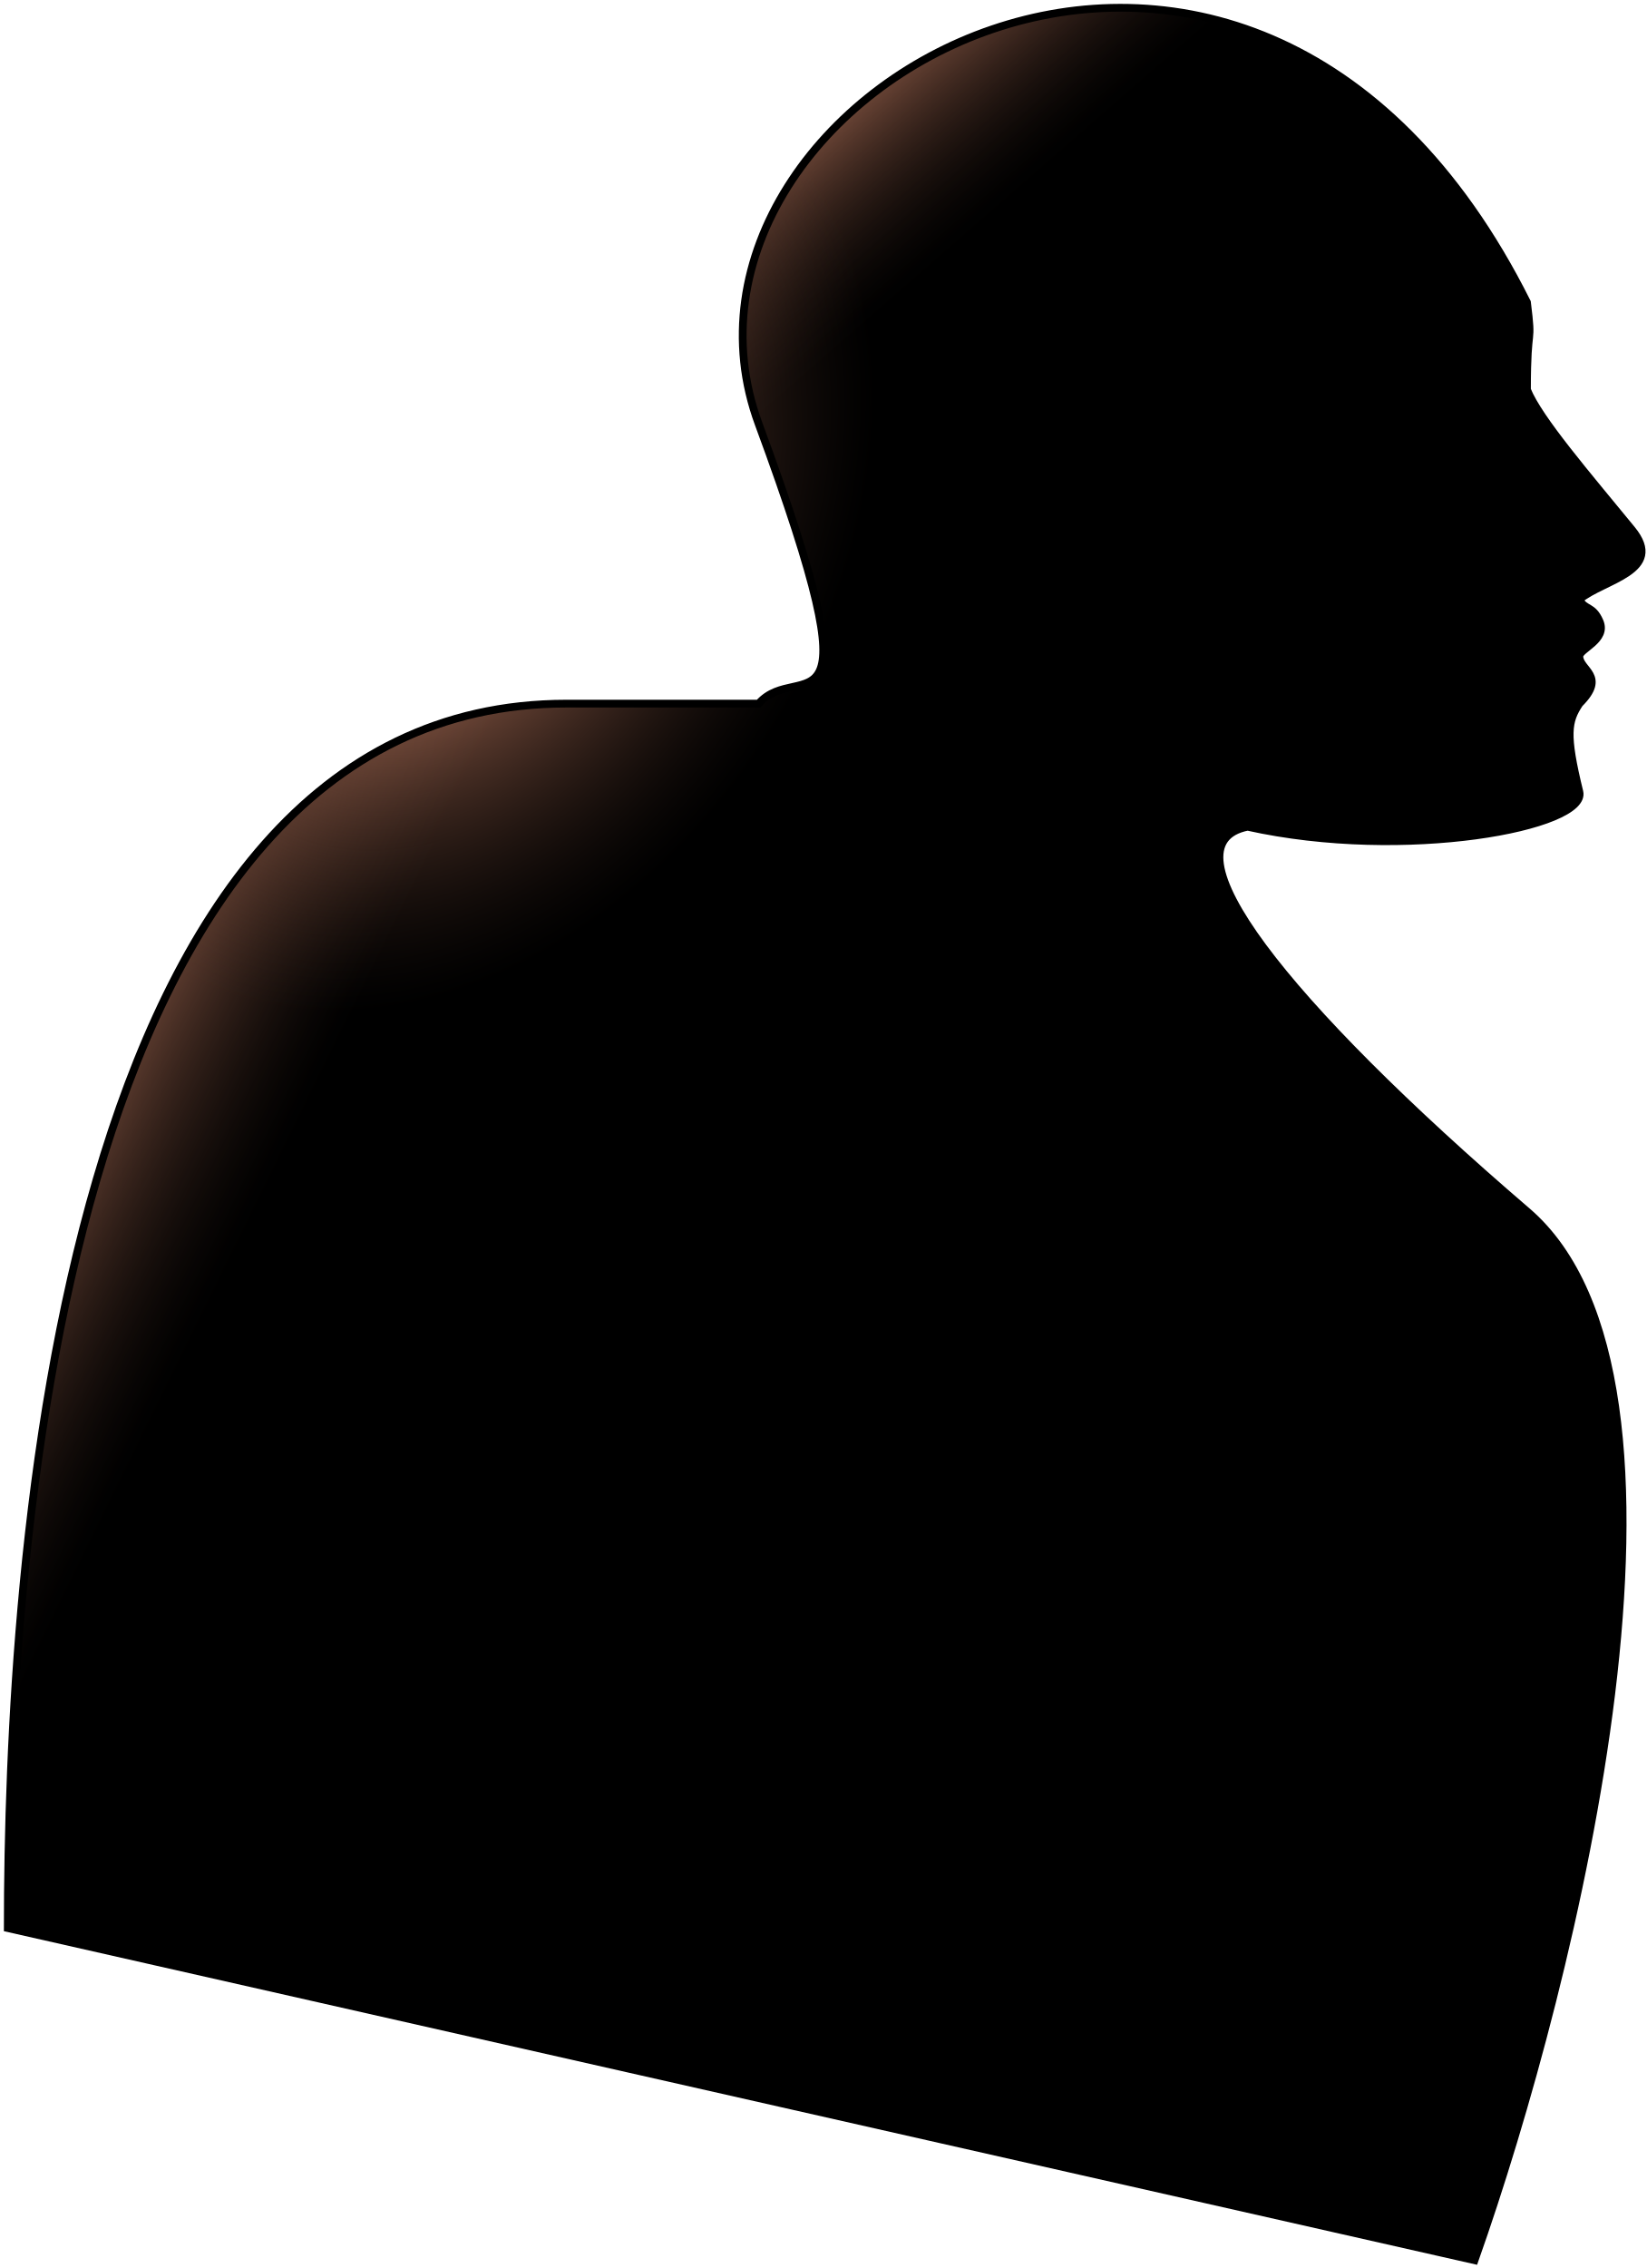
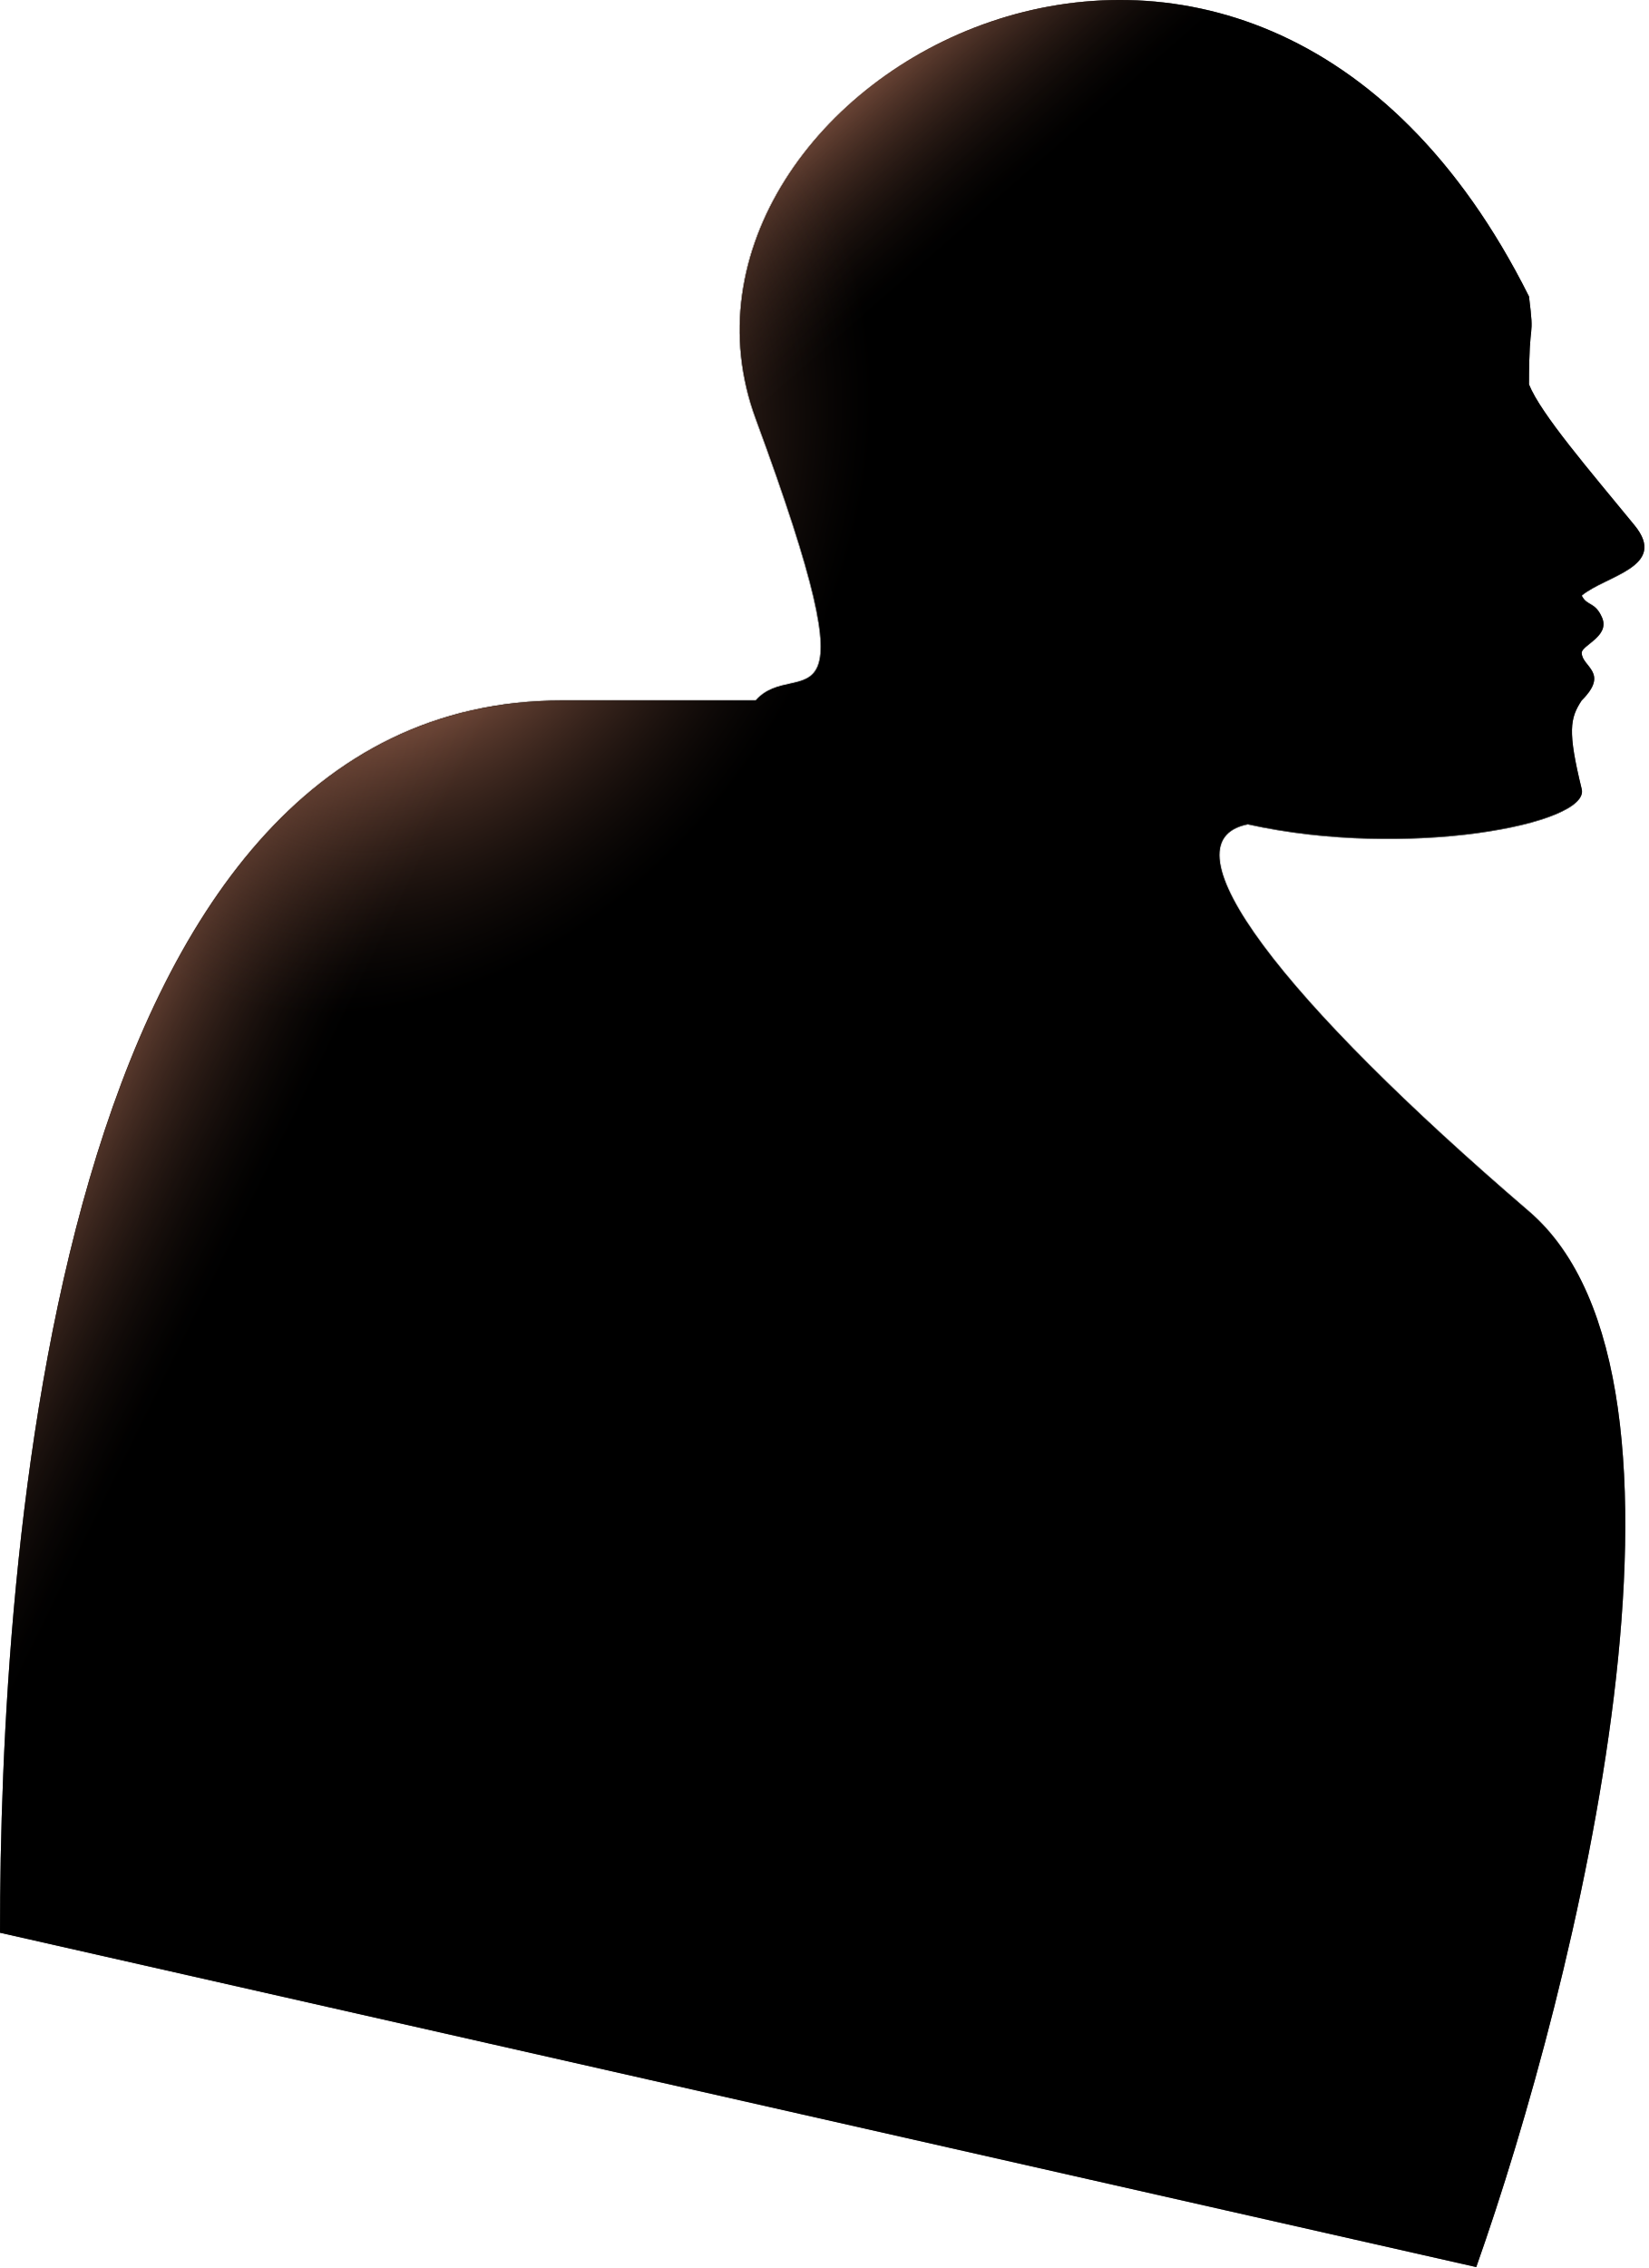
- <svg xmlns="http://www.w3.org/2000/svg" width="212" height="292" viewBox="0 0 212 292" fill="none">
-   <path d="M97.704 54.578C113.448 97.246 102.951 84.588 97.704 90.59H72.963C7.551 90.59 1 201.322 1 248.236L189.904 291C202.647 254.988 221.838 177.564 196.651 155.957C165.168 128.948 149.425 108.692 160.669 106.441C180.908 110.942 204.5 106.441 203.397 101.94C201.574 94.5 201.898 92.873 203.397 90.59C207 87 203.397 86.301 203.397 84.5C203.397 83.534 207.032 82.393 206 80C205.109 77.933 204.092 78.573 203.397 77.182C206.479 74.606 214.52 73.523 210.144 68.179C204.442 61.215 198.15 53.924 196.651 50.173C196.651 41.17 197.4 44.954 196.651 38.92C160.667 -33.017 81.959 11.911 97.704 54.578Z" fill="black" />
-   <path d="M97.704 54.578C113.448 97.246 102.951 84.588 97.704 90.59H72.963C7.551 90.59 1 201.322 1 248.236L189.904 291C202.647 254.988 221.838 177.564 196.651 155.957C165.168 128.948 149.425 108.692 160.669 106.441C180.908 110.942 204.5 106.441 203.397 101.94C201.574 94.5 201.898 92.873 203.397 90.59C207 87 203.397 86.301 203.397 84.5C203.397 83.534 207.032 82.393 206 80C205.109 77.933 204.092 78.573 203.397 77.182C206.479 74.606 214.52 73.523 210.144 68.179C204.442 61.215 198.15 53.924 196.651 50.173C196.651 41.17 197.4 44.954 196.651 38.92C160.667 -33.017 81.959 11.911 97.704 54.578Z" fill="url(#paint0_linear)" />
-   <path d="M97.704 54.578C113.448 97.246 102.951 84.588 97.704 90.59H72.963C7.551 90.59 1 201.322 1 248.236L189.904 291C202.647 254.988 221.838 177.564 196.651 155.957C165.168 128.948 149.425 108.692 160.669 106.441C180.908 110.942 204.5 106.441 203.397 101.94C201.574 94.5 201.898 92.873 203.397 90.59C207 87 203.397 86.301 203.397 84.5C203.397 83.534 207.032 82.393 206 80C205.109 77.933 204.092 78.573 203.397 77.182C206.479 74.606 214.52 73.523 210.144 68.179C204.442 61.215 198.15 53.924 196.651 50.173C196.651 41.17 197.4 44.954 196.651 38.92C160.667 -33.017 81.959 11.911 97.704 54.578Z" fill="url(#paint1_linear)" />
-   <path d="M97.704 54.578C113.448 97.246 102.951 84.588 97.704 90.59H72.963C7.551 90.59 1 201.322 1 248.236L189.904 291C202.647 254.988 221.838 177.564 196.651 155.957C165.168 128.948 149.425 108.692 160.669 106.441C180.908 110.942 204.5 106.441 203.397 101.94C201.574 94.5 201.898 92.873 203.397 90.59C207 87 203.397 86.301 203.397 84.5C203.397 83.534 207.032 82.393 206 80C205.109 77.933 204.092 78.573 203.397 77.182C206.479 74.606 214.52 73.523 210.144 68.179C204.442 61.215 198.15 53.924 196.651 50.173C196.651 41.17 197.4 44.954 196.651 38.92C160.667 -33.017 81.959 11.911 97.704 54.578Z" fill="url(#paint2_radial)" />
-   <path d="M97.704 54.578C113.448 97.246 102.951 84.588 97.704 90.59H72.963C7.551 90.59 1 201.322 1 248.236L189.904 291C202.647 254.988 221.838 177.564 196.651 155.957C165.168 128.948 149.425 108.692 160.669 106.441C180.908 110.942 204.5 106.441 203.397 101.94C201.574 94.5 201.898 92.873 203.397 90.59C207 87 203.397 86.301 203.397 84.5C203.397 83.534 207.032 82.393 206 80C205.109 77.933 204.092 78.573 203.397 77.182C206.479 74.606 214.52 73.523 210.144 68.179C204.442 61.215 198.15 53.924 196.651 50.173C196.651 41.17 197.4 44.954 196.651 38.92C160.667 -33.017 81.959 11.911 97.704 54.578Z" stroke="black" />
+ <svg xmlns="http://www.w3.org/2000/svg" width="211" height="290" viewBox="0 0 211 290" fill="none">
+   <path d="M96.704 53.578C112.448 96.246 101.951 83.588 96.704 89.59H71.963C6.551 89.59 0 200.322 0 247.236L188.904 290C201.647 253.988 220.838 176.564 195.651 154.957C164.168 127.948 148.425 107.692 159.669 105.441C179.908 109.942 203.5 105.441 202.397 100.94C200.574 93.5 200.898 91.873 202.397 89.59C206 86 202.397 85.301 202.397 83.5C202.397 82.534 206.032 81.393 205 79C204.109 76.933 203.092 77.573 202.397 76.182C205.479 73.606 213.52 72.523 209.144 67.179C203.442 60.215 197.15 52.924 195.651 49.173C195.651 40.17 196.4 43.954 195.651 37.92C159.667 -34.017 80.959 10.911 96.704 53.578Z" fill="black" />
+   <path d="M96.704 53.578C112.448 96.246 101.951 83.588 96.704 89.59H71.963C6.551 89.59 0 200.322 0 247.236L188.904 290C201.647 253.988 220.838 176.564 195.651 154.957C164.168 127.948 148.425 107.692 159.669 105.441C179.908 109.942 203.5 105.441 202.397 100.94C200.574 93.5 200.898 91.873 202.397 89.59C206 86 202.397 85.301 202.397 83.5C202.397 82.534 206.032 81.393 205 79C204.109 76.933 203.092 77.573 202.397 76.182C205.479 73.606 213.52 72.523 209.144 67.179C203.442 60.215 197.15 52.924 195.651 49.173C195.651 40.17 196.4 43.954 195.651 37.92C159.667 -34.017 80.959 10.911 96.704 53.578Z" fill="url(#paint0_linear)" />
+   <path d="M96.704 53.578C112.448 96.246 101.951 83.588 96.704 89.59H71.963C6.551 89.59 0 200.322 0 247.236L188.904 290C201.647 253.988 220.838 176.564 195.651 154.957C164.168 127.948 148.425 107.692 159.669 105.441C179.908 109.942 203.5 105.441 202.397 100.94C200.574 93.5 200.898 91.873 202.397 89.59C206 86 202.397 85.301 202.397 83.5C202.397 82.534 206.032 81.393 205 79C204.109 76.933 203.092 77.573 202.397 76.182C205.479 73.606 213.52 72.523 209.144 67.179C203.442 60.215 197.15 52.924 195.651 49.173C195.651 40.17 196.4 43.954 195.651 37.92C159.667 -34.017 80.959 10.911 96.704 53.578Z" fill="url(#paint1_linear)" />
+   <path d="M96.704 53.578C112.448 96.246 101.951 83.588 96.704 89.59H71.963C6.551 89.59 0 200.322 0 247.236L188.904 290C201.647 253.988 220.838 176.564 195.651 154.957C164.168 127.948 148.425 107.692 159.669 105.441C179.908 109.942 203.5 105.441 202.397 100.94C200.574 93.5 200.898 91.873 202.397 89.59C206 86 202.397 85.301 202.397 83.5C202.397 82.534 206.032 81.393 205 79C204.109 76.933 203.092 77.573 202.397 76.182C205.479 73.606 213.52 72.523 209.144 67.179C203.442 60.215 197.15 52.924 195.651 49.173C195.651 40.17 196.4 43.954 195.651 37.92C159.667 -34.017 80.959 10.911 96.704 53.578Z" fill="url(#paint2_radial)" />
  <defs>
-     <linearGradient id="paint0_linear" x1="97.5" y1="19.5" x2="114.5" y2="39" gradientUnits="userSpaceOnUse">
+     <linearGradient id="paint0_linear" x1="96.5" y1="18.5" x2="113.5" y2="38" gradientUnits="userSpaceOnUse">
      <stop stop-color="#FCA27F" />
      <stop offset="1" stop-opacity="0.25" />
    </linearGradient>
-     <linearGradient id="paint1_linear" x1="39.5" y1="63" x2="71" y2="78.5" gradientUnits="userSpaceOnUse">
+     <linearGradient id="paint1_linear" x1="38.5" y1="62" x2="70" y2="77.5" gradientUnits="userSpaceOnUse">
      <stop stop-color="#FCA27F" />
      <stop offset="1" stop-opacity="0.25" />
    </linearGradient>
-     <radialGradient id="paint2_radial" cx="0" cy="0" r="1" gradientUnits="userSpaceOnUse" gradientTransform="translate(57.5 68) rotate(32.25) scale(49.6614 67.2368)">
+     <radialGradient id="paint2_radial" cx="0" cy="0" r="1" gradientUnits="userSpaceOnUse" gradientTransform="translate(56.5 67) rotate(32.25) scale(49.6614 67.2368)">
      <stop stop-color="#FCA27F" />
      <stop offset="1" stop-opacity="0.25" />
    </radialGradient>
  </defs>
</svg>
